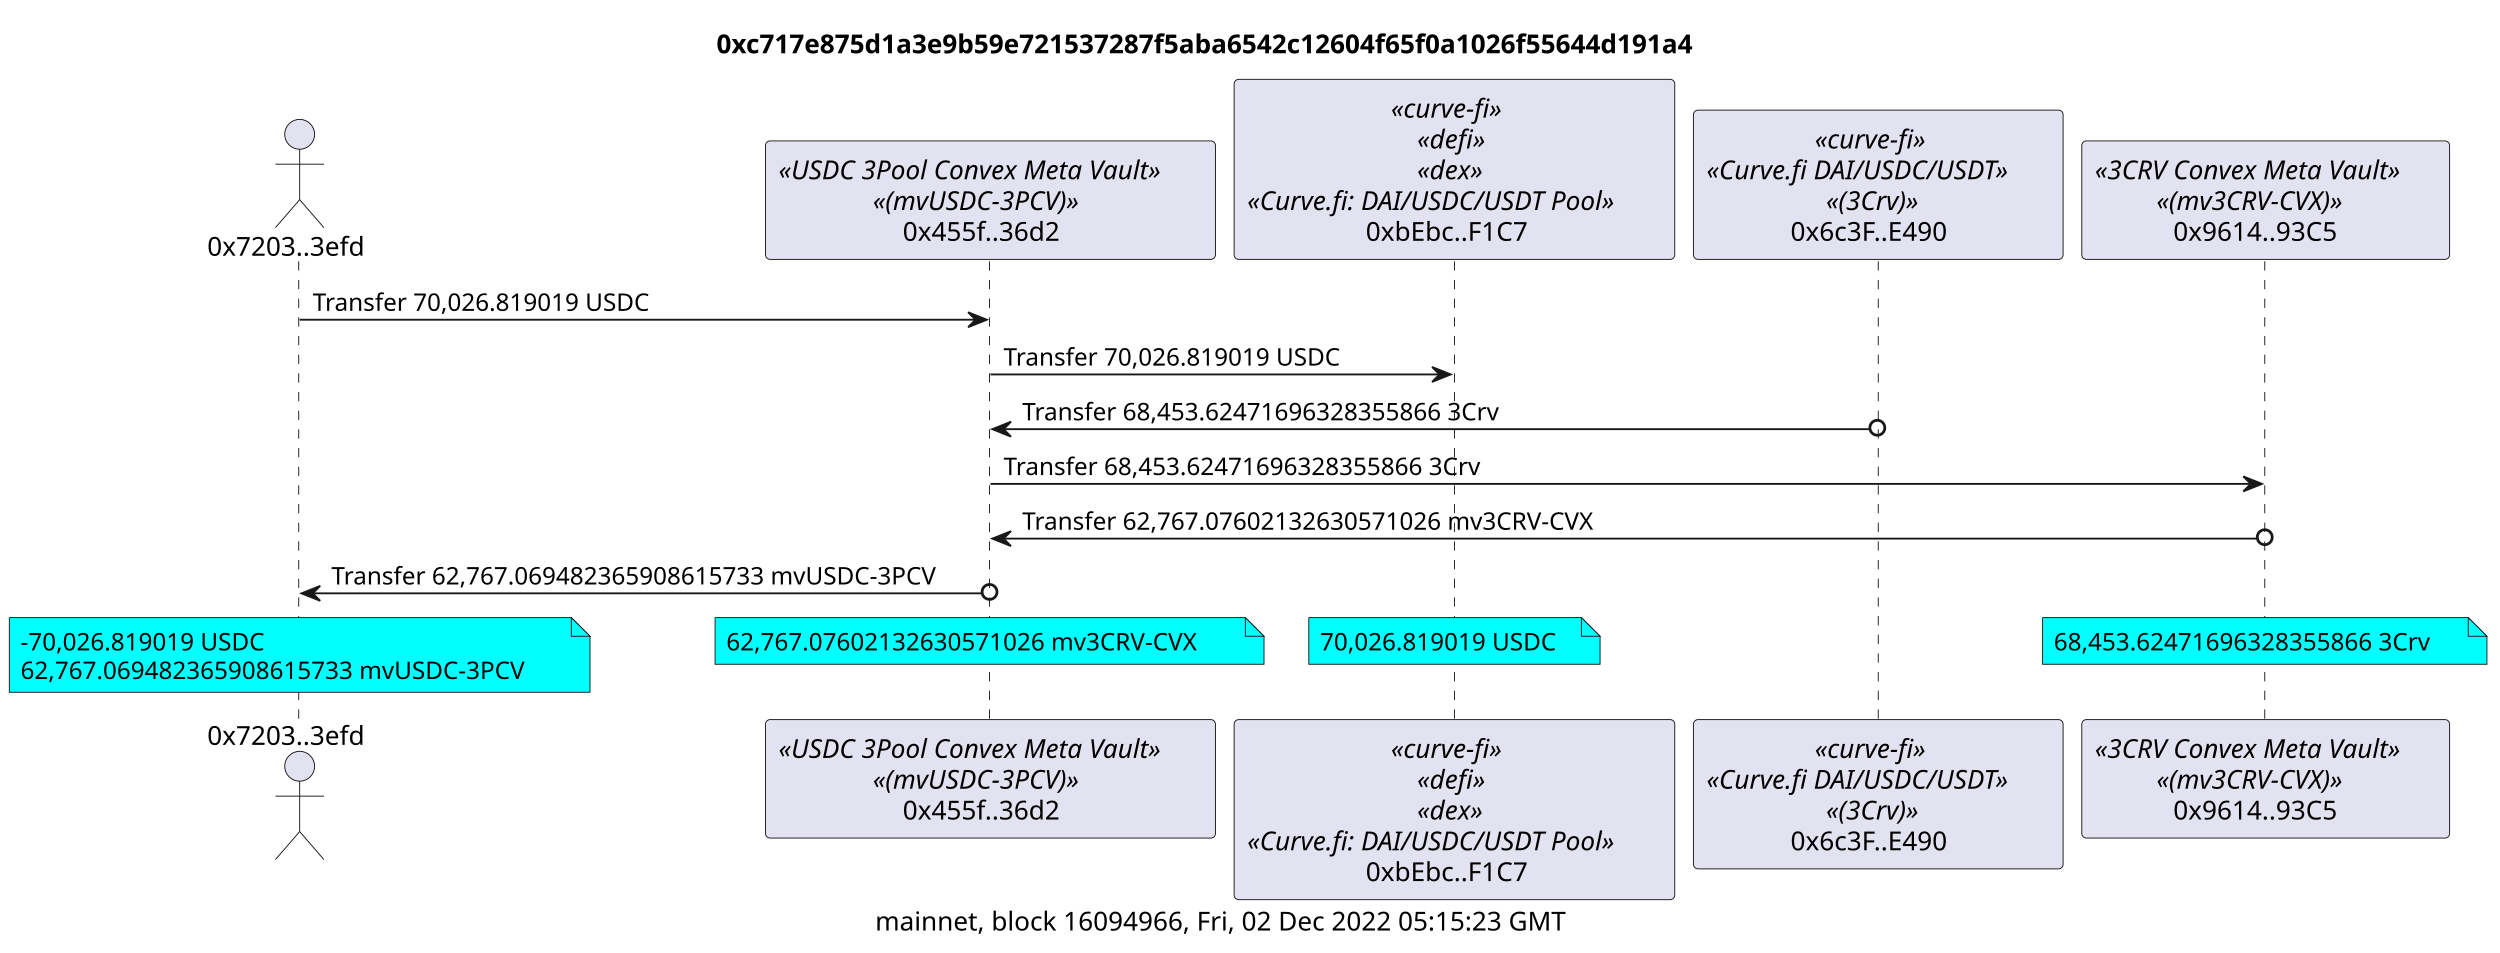
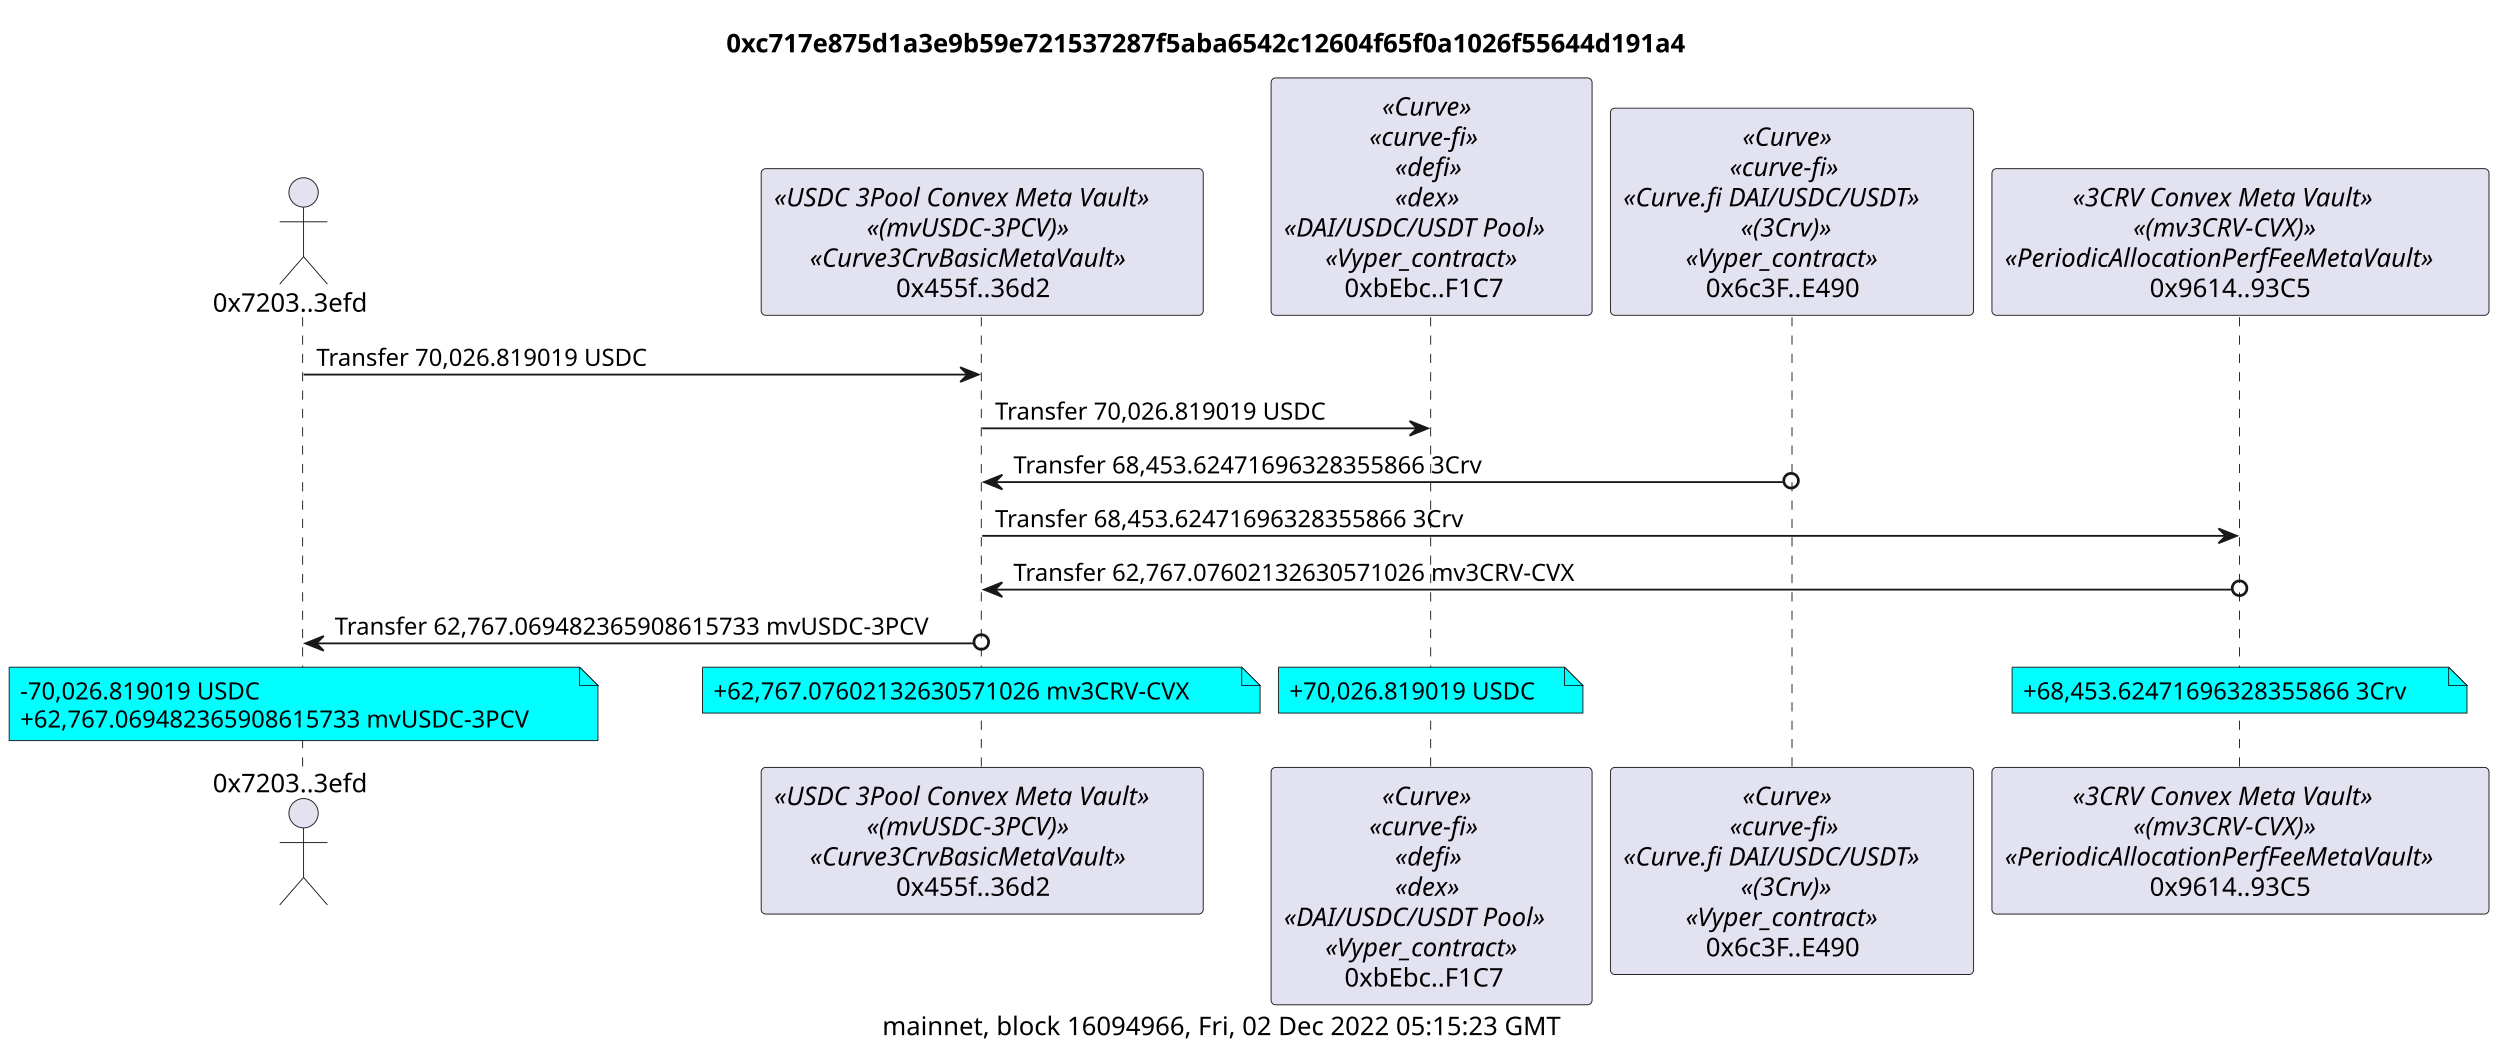
- <svg xmlns="http://www.w3.org/2000/svg" contentStyleType="text/css" height="510px" preserveAspectRatio="none" style="width:1339px;height:510px;background:#FFFFFF;" version="1.1" viewBox="0 0 1339 510" width="1339px" zoomAndPan="magnify">
+ <svg xmlns="http://www.w3.org/2000/svg" contentStyleType="text/css" height="576px" preserveAspectRatio="none" style="width:1363px;height:576px;background:#FFFFFF;" version="1.1" viewBox="0 0 1363 576" width="1363px" zoomAndPan="magnify">
  <defs />
  <g>
-     <text fill="#000000" font-family="sans-serif" font-size="14" font-weight="bold" lengthAdjust="spacing" textLength="569" x="383.75" y="28.535">0xc717e875d1a3e9b59e721537287f5aba6542c12604f65f0a1026f55644d191a4</text>
-     <text fill="#000000" font-family="sans-serif" font-size="14" lengthAdjust="spacing" textLength="399" x="468.75" y="498.391">mainnet, block 16094966, Fri, 02 Dec 2022 05:15:23 GMT</text>
-     <line style="stroke:#181818;stroke-width:0.5;stroke-dasharray:5.0,5.0;" x1="160" x2="160" y1="139.93" y2="386.414" />
-     <line style="stroke:#181818;stroke-width:0.5;stroke-dasharray:5.0,5.0;" x1="530" x2="530" y1="139.93" y2="386.414" />
-     <line style="stroke:#181818;stroke-width:0.5;stroke-dasharray:5.0,5.0;" x1="779" x2="779" y1="139.93" y2="386.414" />
-     <line style="stroke:#181818;stroke-width:0.5;stroke-dasharray:5.0,5.0;" x1="1006" x2="1006" y1="139.93" y2="386.414" />
-     <line style="stroke:#181818;stroke-width:0.5;stroke-dasharray:5.0,5.0;" x1="1213" x2="1213" y1="139.93" y2="386.414" />
-     <text fill="#000000" font-family="sans-serif" font-size="14" lengthAdjust="spacing" textLength="93" x="111" y="136.977">0x7203..3efd</text>
-     <ellipse cx="160.5" cy="71.941" fill="#E2E2F0" rx="8" ry="8" style="stroke:#181818;stroke-width:0.5;" />
-     <path d="M160.5,79.941 L160.5,106.941 M147.5,87.941 L173.5,87.941 M160.5,106.941 L147.5,121.941 M160.5,106.941 L173.5,121.941 " fill="none" style="stroke:#181818;stroke-width:0.5;" />
-     <text fill="#000000" font-family="sans-serif" font-size="14" lengthAdjust="spacing" textLength="93" x="111" y="398.949">0x7203..3efd</text>
-     <ellipse cx="160.5" cy="410.402" fill="#E2E2F0" rx="8" ry="8" style="stroke:#181818;stroke-width:0.5;" />
-     <path d="M160.5,418.402 L160.5,445.402 M147.5,426.402 L173.5,426.402 M160.5,445.402 L147.5,460.402 M160.5,445.402 L173.5,460.402 " fill="none" style="stroke:#181818;stroke-width:0.5;" />
-     <rect fill="#E2E2F0" height="63.465" rx="2.5" ry="2.5" style="stroke:#181818;stroke-width:0.5;" width="241" x="410" y="75.465" />
-     <text fill="#000000" font-family="sans-serif" font-size="14" font-style="italic" lengthAdjust="spacing" textLength="227" x="417" y="96">«USDC 3Pool Convex Meta Vault»</text>
-     <text fill="#000000" font-family="sans-serif" font-size="14" font-style="italic" lengthAdjust="spacing" textLength="126" x="467.5" y="112.488">«(mvUSDC-3PCV)»</text>
-     <text fill="#000000" font-family="sans-serif" font-size="14" lengthAdjust="spacing" textLength="94" x="483.5" y="128.977">0x455f..36d2</text>
-     <rect fill="#E2E2F0" height="63.465" rx="2.5" ry="2.5" style="stroke:#181818;stroke-width:0.5;" width="241" x="410" y="385.414" />
-     <text fill="#000000" font-family="sans-serif" font-size="14" font-style="italic" lengthAdjust="spacing" textLength="227" x="417" y="405.949">«USDC 3Pool Convex Meta Vault»</text>
-     <text fill="#000000" font-family="sans-serif" font-size="14" font-style="italic" lengthAdjust="spacing" textLength="126" x="467.5" y="422.438">«(mvUSDC-3PCV)»</text>
-     <text fill="#000000" font-family="sans-serif" font-size="14" lengthAdjust="spacing" textLength="94" x="483.5" y="438.926">0x455f..36d2</text>
-     <rect fill="#E2E2F0" height="96.441" rx="2.5" ry="2.5" style="stroke:#181818;stroke-width:0.5;" width="236" x="661" y="42.488" />
-     <text fill="#000000" font-family="sans-serif" font-size="14" font-style="italic" lengthAdjust="spacing" textLength="68" x="745" y="63.023">«curve-fi»</text>
-     <text fill="#000000" font-family="sans-serif" font-size="14" font-style="italic" lengthAdjust="spacing" textLength="40" x="759" y="79.512">«defi»</text>
-     <text fill="#000000" font-family="sans-serif" font-size="14" font-style="italic" lengthAdjust="spacing" textLength="40" x="759" y="96">«dex»</text>
-     <text fill="#000000" font-family="sans-serif" font-size="14" font-style="italic" lengthAdjust="spacing" textLength="222" x="668" y="112.488">«Curve.fi: DAI/USDC/USDT Pool»</text>
-     <text fill="#000000" font-family="sans-serif" font-size="14" lengthAdjust="spacing" textLength="95" x="731.5" y="128.977">0xbEbc..F1C7</text>
-     <rect fill="#E2E2F0" height="96.441" rx="2.5" ry="2.5" style="stroke:#181818;stroke-width:0.5;" width="236" x="661" y="385.414" />
-     <text fill="#000000" font-family="sans-serif" font-size="14" font-style="italic" lengthAdjust="spacing" textLength="68" x="745" y="405.949">«curve-fi»</text>
-     <text fill="#000000" font-family="sans-serif" font-size="14" font-style="italic" lengthAdjust="spacing" textLength="40" x="759" y="422.438">«defi»</text>
-     <text fill="#000000" font-family="sans-serif" font-size="14" font-style="italic" lengthAdjust="spacing" textLength="40" x="759" y="438.926">«dex»</text>
-     <text fill="#000000" font-family="sans-serif" font-size="14" font-style="italic" lengthAdjust="spacing" textLength="222" x="668" y="455.414">«Curve.fi: DAI/USDC/USDT Pool»</text>
-     <text fill="#000000" font-family="sans-serif" font-size="14" lengthAdjust="spacing" textLength="95" x="731.5" y="471.902">0xbEbc..F1C7</text>
-     <rect fill="#E2E2F0" height="79.953" rx="2.5" ry="2.5" style="stroke:#181818;stroke-width:0.5;" width="198" x="907" y="58.977" />
-     <text fill="#000000" font-family="sans-serif" font-size="14" font-style="italic" lengthAdjust="spacing" textLength="68" x="972" y="79.512">«curve-fi»</text>
-     <text fill="#000000" font-family="sans-serif" font-size="14" font-style="italic" lengthAdjust="spacing" textLength="184" x="914" y="96">«Curve.fi DAI/USDC/USDT»</text>
-     <text fill="#000000" font-family="sans-serif" font-size="14" font-style="italic" lengthAdjust="spacing" textLength="56" x="978" y="112.488">«(3Crv)»</text>
-     <text fill="#000000" font-family="sans-serif" font-size="14" lengthAdjust="spacing" textLength="94" x="959" y="128.977">0x6c3F..E490</text>
-     <rect fill="#E2E2F0" height="79.953" rx="2.5" ry="2.5" style="stroke:#181818;stroke-width:0.5;" width="198" x="907" y="385.414" />
-     <text fill="#000000" font-family="sans-serif" font-size="14" font-style="italic" lengthAdjust="spacing" textLength="68" x="972" y="405.949">«curve-fi»</text>
-     <text fill="#000000" font-family="sans-serif" font-size="14" font-style="italic" lengthAdjust="spacing" textLength="184" x="914" y="422.438">«Curve.fi DAI/USDC/USDT»</text>
-     <text fill="#000000" font-family="sans-serif" font-size="14" font-style="italic" lengthAdjust="spacing" textLength="56" x="978" y="438.926">«(3Crv)»</text>
-     <text fill="#000000" font-family="sans-serif" font-size="14" lengthAdjust="spacing" textLength="94" x="959" y="455.414">0x6c3F..E490</text>
-     <rect fill="#E2E2F0" height="63.465" rx="2.5" ry="2.5" style="stroke:#181818;stroke-width:0.5;" width="197" x="1115" y="75.465" />
-     <text fill="#000000" font-family="sans-serif" font-size="14" font-style="italic" lengthAdjust="spacing" textLength="183" x="1122" y="96">«3CRV Convex Meta Vault»</text>
-     <text fill="#000000" font-family="sans-serif" font-size="14" font-style="italic" lengthAdjust="spacing" textLength="117" x="1155" y="112.488">«(mv3CRV-CVX)»</text>
-     <text fill="#000000" font-family="sans-serif" font-size="14" lengthAdjust="spacing" textLength="99" x="1164" y="128.977">0x9614..93C5</text>
-     <rect fill="#E2E2F0" height="63.465" rx="2.5" ry="2.5" style="stroke:#181818;stroke-width:0.5;" width="197" x="1115" y="385.414" />
-     <text fill="#000000" font-family="sans-serif" font-size="14" font-style="italic" lengthAdjust="spacing" textLength="183" x="1122" y="405.949">«3CRV Convex Meta Vault»</text>
-     <text fill="#000000" font-family="sans-serif" font-size="14" font-style="italic" lengthAdjust="spacing" textLength="117" x="1155" y="422.438">«(mv3CRV-CVX)»</text>
-     <text fill="#000000" font-family="sans-serif" font-size="14" lengthAdjust="spacing" textLength="99" x="1164" y="438.926">0x9614..93C5</text>
-     <polygon fill="#181818" points="518.5,167.24,528.5,171.24,518.5,175.24,522.5,171.24" style="stroke:#181818;stroke-width:1.0;" />
-     <line style="stroke:#181818;stroke-width:1.0;" x1="160.5" x2="524.5" y1="171.24" y2="171.24" />
-     <text fill="#000000" font-family="sans-serif" font-size="13" lengthAdjust="spacing" textLength="191" x="167.5" y="166.498">Transfer 70,026.819019 USDC</text>
-     <polygon fill="#181818" points="767,196.551,777,200.551,767,204.551,771,200.551" style="stroke:#181818;stroke-width:1.0;" />
-     <line style="stroke:#181818;stroke-width:1.0;" x1="530.5" x2="773" y1="200.551" y2="200.551" />
-     <text fill="#000000" font-family="sans-serif" font-size="13" lengthAdjust="spacing" textLength="191" x="537.5" y="195.809">Transfer 70,026.819019 USDC</text>
-     <polygon fill="#181818" points="541.5,225.861,531.5,229.861,541.5,233.861,537.5,229.861" style="stroke:#181818;stroke-width:1.0;" />
-     <ellipse cx="1005.5" cy="229.111" fill="none" rx="4" ry="4" style="stroke:#181818;stroke-width:1.5;" />
-     <line style="stroke:#181818;stroke-width:1.0;" x1="535.5" x2="1001" y1="229.861" y2="229.861" />
-     <text fill="#000000" font-family="sans-serif" font-size="13" lengthAdjust="spacing" textLength="273" x="547.5" y="225.119">Transfer 68,453.62471696328355866 3Crv</text>
-     <polygon fill="#181818" points="1201.5,255.172,1211.5,259.172,1201.5,263.172,1205.5,259.172" style="stroke:#181818;stroke-width:1.0;" />
-     <line style="stroke:#181818;stroke-width:1.0;" x1="530.5" x2="1207.5" y1="259.172" y2="259.172" />
-     <text fill="#000000" font-family="sans-serif" font-size="13" lengthAdjust="spacing" textLength="273" x="537.5" y="254.43">Transfer 68,453.62471696328355866 3Crv</text>
-     <polygon fill="#181818" points="541.5,284.482,531.5,288.482,541.5,292.482,537.5,288.482" style="stroke:#181818;stroke-width:1.0;" />
-     <ellipse cx="1213" cy="287.732" fill="none" rx="4" ry="4" style="stroke:#181818;stroke-width:1.5;" />
-     <line style="stroke:#181818;stroke-width:1.0;" x1="535.5" x2="1208.5" y1="288.482" y2="288.482" />
-     <text fill="#000000" font-family="sans-serif" font-size="13" lengthAdjust="spacing" textLength="329" x="547.5" y="283.74">Transfer 62,767.07602132630571026 mv3CRV-CVX</text>
-     <polygon fill="#181818" points="171.5,313.793,161.5,317.793,171.5,321.793,167.5,317.793" style="stroke:#181818;stroke-width:1.0;" />
-     <ellipse cx="530" cy="317.043" fill="none" rx="4" ry="4" style="stroke:#181818;stroke-width:1.5;" />
-     <line style="stroke:#181818;stroke-width:1.0;" x1="165.5" x2="525.5" y1="317.793" y2="317.793" />
-     <text fill="#000000" font-family="sans-serif" font-size="13" lengthAdjust="spacing" textLength="346" x="177.5" y="313.051">Transfer 62,767.069482365908615733 mvUSDC-3PCV</text>
-     <path d="M5,330.793 L5,370.793 L316,370.793 L316,340.793 L306,330.793 L5,330.793 " fill="#00FFFF" style="stroke:#181818;stroke-width:0.5;" />
-     <path d="M306,330.793 L306,340.793 L316,340.793 L306,330.793 " fill="#00FFFF" style="stroke:#181818;stroke-width:0.5;" />
-     <text fill="#000000" font-family="sans-serif" font-size="13" lengthAdjust="spacing" textLength="143" x="11" y="348.361">-70,026.819019 USDC</text>
-     <text fill="#000000" font-family="sans-serif" font-size="13" lengthAdjust="spacing" textLength="290" x="11" y="363.672">62,767.069482365908615733 mvUSDC-3PCV</text>
-     <path d="M383,330.793 L383,355.793 L677,355.793 L677,340.793 L667,330.793 L383,330.793 " fill="#00FFFF" style="stroke:#181818;stroke-width:0.5;" />
-     <path d="M667,330.793 L667,340.793 L677,340.793 L667,330.793 " fill="#00FFFF" style="stroke:#181818;stroke-width:0.5;" />
-     <text fill="#000000" font-family="sans-serif" font-size="13" lengthAdjust="spacing" textLength="273" x="389" y="348.361">62,767.07602132630571026 mv3CRV-CVX</text>
-     <path d="M701,330.793 L701,355.793 L857,355.793 L857,340.793 L847,330.793 L701,330.793 " fill="#00FFFF" style="stroke:#181818;stroke-width:0.5;" />
-     <path d="M847,330.793 L847,340.793 L857,340.793 L847,330.793 " fill="#00FFFF" style="stroke:#181818;stroke-width:0.5;" />
-     <text fill="#000000" font-family="sans-serif" font-size="13" lengthAdjust="spacing" textLength="135" x="707" y="348.361">70,026.819019 USDC</text>
-     <path d="M1094,330.793 L1094,355.793 L1332,355.793 L1332,340.793 L1322,330.793 L1094,330.793 " fill="#00FFFF" style="stroke:#181818;stroke-width:0.5;" />
-     <path d="M1322,330.793 L1322,340.793 L1332,340.793 L1322,330.793 " fill="#00FFFF" style="stroke:#181818;stroke-width:0.5;" />
-     <text fill="#000000" font-family="sans-serif" font-size="13" lengthAdjust="spacing" textLength="217" x="1100" y="348.361">68,453.62471696328355866 3Crv</text>
+     <text fill="#000000" font-family="sans-serif" font-size="14" font-weight="bold" lengthAdjust="spacing" textLength="569" x="396" y="28.535">0xc717e875d1a3e9b59e721537287f5aba6542c12604f65f0a1026f55644d191a4</text>
+     <text fill="#000000" font-family="sans-serif" font-size="14" lengthAdjust="spacing" textLength="399" x="481" y="564.344">mainnet, block 16094966, Fri, 02 Dec 2022 05:15:23 GMT</text>
+     <line style="stroke:#181818;stroke-width:0.5;stroke-dasharray:5.0,5.0;" x1="165" x2="165" y1="172.906" y2="419.391" />
+     <line style="stroke:#181818;stroke-width:0.5;stroke-dasharray:5.0,5.0;" x1="535" x2="535" y1="172.906" y2="419.391" />
+     <line style="stroke:#181818;stroke-width:0.5;stroke-dasharray:5.0,5.0;" x1="780" x2="780" y1="172.906" y2="419.391" />
+     <line style="stroke:#181818;stroke-width:0.5;stroke-dasharray:5.0,5.0;" x1="977" x2="977" y1="172.906" y2="419.391" />
+     <line style="stroke:#181818;stroke-width:0.5;stroke-dasharray:5.0,5.0;" x1="1221" x2="1221" y1="172.906" y2="419.391" />
+     <text fill="#000000" font-family="sans-serif" font-size="14" lengthAdjust="spacing" textLength="93" x="116" y="169.953">0x7203..3efd</text>
+     <ellipse cx="165.5" cy="104.918" fill="#E2E2F0" rx="8" ry="8" style="stroke:#181818;stroke-width:0.5;" />
+     <path d="M165.5,112.918 L165.5,139.918 M152.5,120.918 L178.5,120.918 M165.5,139.918 L152.5,154.918 M165.5,139.918 L178.5,154.918 " fill="none" style="stroke:#181818;stroke-width:0.5;" />
+     <text fill="#000000" font-family="sans-serif" font-size="14" lengthAdjust="spacing" textLength="93" x="116" y="431.926">0x7203..3efd</text>
+     <ellipse cx="165.5" cy="443.379" fill="#E2E2F0" rx="8" ry="8" style="stroke:#181818;stroke-width:0.5;" />
+     <path d="M165.5,451.379 L165.5,478.379 M152.5,459.379 L178.5,459.379 M165.5,478.379 L152.5,493.379 M165.5,478.379 L178.5,493.379 " fill="none" style="stroke:#181818;stroke-width:0.5;" />
+     <rect fill="#E2E2F0" height="79.953" rx="2.5" ry="2.5" style="stroke:#181818;stroke-width:0.5;" width="241" x="415" y="91.953" />
+     <text fill="#000000" font-family="sans-serif" font-size="14" font-style="italic" lengthAdjust="spacing" textLength="227" x="422" y="112.488">«USDC 3Pool Convex Meta Vault»</text>
+     <text fill="#000000" font-family="sans-serif" font-size="14" font-style="italic" lengthAdjust="spacing" textLength="126" x="472.5" y="128.977">«(mvUSDC-3PCV)»</text>
+     <text fill="#000000" font-family="sans-serif" font-size="14" font-style="italic" lengthAdjust="spacing" textLength="188" x="441.5" y="145.465">«Curve3CrvBasicMetaVault»</text>
+     <text fill="#000000" font-family="sans-serif" font-size="14" lengthAdjust="spacing" textLength="94" x="488.5" y="161.953">0x455f..36d2</text>
+     <rect fill="#E2E2F0" height="79.953" rx="2.5" ry="2.5" style="stroke:#181818;stroke-width:0.5;" width="241" x="415" y="418.391" />
+     <text fill="#000000" font-family="sans-serif" font-size="14" font-style="italic" lengthAdjust="spacing" textLength="227" x="422" y="438.926">«USDC 3Pool Convex Meta Vault»</text>
+     <text fill="#000000" font-family="sans-serif" font-size="14" font-style="italic" lengthAdjust="spacing" textLength="126" x="472.5" y="455.414">«(mvUSDC-3PCV)»</text>
+     <text fill="#000000" font-family="sans-serif" font-size="14" font-style="italic" lengthAdjust="spacing" textLength="188" x="441.5" y="471.902">«Curve3CrvBasicMetaVault»</text>
+     <text fill="#000000" font-family="sans-serif" font-size="14" lengthAdjust="spacing" textLength="94" x="488.5" y="488.391">0x455f..36d2</text>
+     <rect fill="#E2E2F0" height="129.418" rx="2.5" ry="2.5" style="stroke:#181818;stroke-width:0.5;" width="175" x="693" y="42.488" />
+     <text fill="#000000" font-family="sans-serif" font-size="14" font-style="italic" lengthAdjust="spacing" textLength="54" x="753.5" y="63.023">«Curve»</text>
+     <text fill="#000000" font-family="sans-serif" font-size="14" font-style="italic" lengthAdjust="spacing" textLength="68" x="746.5" y="79.512">«curve-fi»</text>
+     <text fill="#000000" font-family="sans-serif" font-size="14" font-style="italic" lengthAdjust="spacing" textLength="40" x="760.5" y="96">«defi»</text>
+     <text fill="#000000" font-family="sans-serif" font-size="14" font-style="italic" lengthAdjust="spacing" textLength="40" x="760.5" y="112.488">«dex»</text>
+     <text fill="#000000" font-family="sans-serif" font-size="14" font-style="italic" lengthAdjust="spacing" textLength="161" x="700" y="128.977">«DAI/USDC/USDT Pool»</text>
+     <text fill="#000000" font-family="sans-serif" font-size="14" font-style="italic" lengthAdjust="spacing" textLength="116" x="722.5" y="145.465">«Vyper_contract»</text>
+     <text fill="#000000" font-family="sans-serif" font-size="14" lengthAdjust="spacing" textLength="95" x="733" y="161.953">0xbEbc..F1C7</text>
+     <rect fill="#E2E2F0" height="129.418" rx="2.5" ry="2.5" style="stroke:#181818;stroke-width:0.5;" width="175" x="693" y="418.391" />
+     <text fill="#000000" font-family="sans-serif" font-size="14" font-style="italic" lengthAdjust="spacing" textLength="54" x="753.5" y="438.926">«Curve»</text>
+     <text fill="#000000" font-family="sans-serif" font-size="14" font-style="italic" lengthAdjust="spacing" textLength="68" x="746.5" y="455.414">«curve-fi»</text>
+     <text fill="#000000" font-family="sans-serif" font-size="14" font-style="italic" lengthAdjust="spacing" textLength="40" x="760.5" y="471.902">«defi»</text>
+     <text fill="#000000" font-family="sans-serif" font-size="14" font-style="italic" lengthAdjust="spacing" textLength="40" x="760.5" y="488.391">«dex»</text>
+     <text fill="#000000" font-family="sans-serif" font-size="14" font-style="italic" lengthAdjust="spacing" textLength="161" x="700" y="504.879">«DAI/USDC/USDT Pool»</text>
+     <text fill="#000000" font-family="sans-serif" font-size="14" font-style="italic" lengthAdjust="spacing" textLength="116" x="722.5" y="521.367">«Vyper_contract»</text>
+     <text fill="#000000" font-family="sans-serif" font-size="14" lengthAdjust="spacing" textLength="95" x="733" y="537.856">0xbEbc..F1C7</text>
+     <rect fill="#E2E2F0" height="112.93" rx="2.5" ry="2.5" style="stroke:#181818;stroke-width:0.5;" width="198" x="878" y="58.977" />
+     <text fill="#000000" font-family="sans-serif" font-size="14" font-style="italic" lengthAdjust="spacing" textLength="54" x="950" y="79.512">«Curve»</text>
+     <text fill="#000000" font-family="sans-serif" font-size="14" font-style="italic" lengthAdjust="spacing" textLength="68" x="943" y="96">«curve-fi»</text>
+     <text fill="#000000" font-family="sans-serif" font-size="14" font-style="italic" lengthAdjust="spacing" textLength="184" x="885" y="112.488">«Curve.fi DAI/USDC/USDT»</text>
+     <text fill="#000000" font-family="sans-serif" font-size="14" font-style="italic" lengthAdjust="spacing" textLength="56" x="949" y="128.977">«(3Crv)»</text>
+     <text fill="#000000" font-family="sans-serif" font-size="14" font-style="italic" lengthAdjust="spacing" textLength="116" x="919" y="145.465">«Vyper_contract»</text>
+     <text fill="#000000" font-family="sans-serif" font-size="14" lengthAdjust="spacing" textLength="94" x="930" y="161.953">0x6c3F..E490</text>
+     <rect fill="#E2E2F0" height="112.93" rx="2.5" ry="2.5" style="stroke:#181818;stroke-width:0.5;" width="198" x="878" y="418.391" />
+     <text fill="#000000" font-family="sans-serif" font-size="14" font-style="italic" lengthAdjust="spacing" textLength="54" x="950" y="438.926">«Curve»</text>
+     <text fill="#000000" font-family="sans-serif" font-size="14" font-style="italic" lengthAdjust="spacing" textLength="68" x="943" y="455.414">«curve-fi»</text>
+     <text fill="#000000" font-family="sans-serif" font-size="14" font-style="italic" lengthAdjust="spacing" textLength="184" x="885" y="471.902">«Curve.fi DAI/USDC/USDT»</text>
+     <text fill="#000000" font-family="sans-serif" font-size="14" font-style="italic" lengthAdjust="spacing" textLength="56" x="949" y="488.391">«(3Crv)»</text>
+     <text fill="#000000" font-family="sans-serif" font-size="14" font-style="italic" lengthAdjust="spacing" textLength="116" x="919" y="504.879">«Vyper_contract»</text>
+     <text fill="#000000" font-family="sans-serif" font-size="14" lengthAdjust="spacing" textLength="94" x="930" y="521.367">0x6c3F..E490</text>
+     <rect fill="#E2E2F0" height="79.953" rx="2.5" ry="2.5" style="stroke:#181818;stroke-width:0.5;" width="271" x="1086" y="91.953" />
+     <text fill="#000000" font-family="sans-serif" font-size="14" font-style="italic" lengthAdjust="spacing" textLength="183" x="1130" y="112.488">«3CRV Convex Meta Vault»</text>
+     <text fill="#000000" font-family="sans-serif" font-size="14" font-style="italic" lengthAdjust="spacing" textLength="117" x="1163" y="128.977">«(mv3CRV-CVX)»</text>
+     <text fill="#000000" font-family="sans-serif" font-size="14" font-style="italic" lengthAdjust="spacing" textLength="257" x="1093" y="145.465">«PeriodicAllocationPerfFeeMetaVault»</text>
+     <text fill="#000000" font-family="sans-serif" font-size="14" lengthAdjust="spacing" textLength="99" x="1172" y="161.953">0x9614..93C5</text>
+     <rect fill="#E2E2F0" height="79.953" rx="2.5" ry="2.5" style="stroke:#181818;stroke-width:0.5;" width="271" x="1086" y="418.391" />
+     <text fill="#000000" font-family="sans-serif" font-size="14" font-style="italic" lengthAdjust="spacing" textLength="183" x="1130" y="438.926">«3CRV Convex Meta Vault»</text>
+     <text fill="#000000" font-family="sans-serif" font-size="14" font-style="italic" lengthAdjust="spacing" textLength="117" x="1163" y="455.414">«(mv3CRV-CVX)»</text>
+     <text fill="#000000" font-family="sans-serif" font-size="14" font-style="italic" lengthAdjust="spacing" textLength="257" x="1093" y="471.902">«PeriodicAllocationPerfFeeMetaVault»</text>
+     <text fill="#000000" font-family="sans-serif" font-size="14" lengthAdjust="spacing" textLength="99" x="1172" y="488.391">0x9614..93C5</text>
+     <polygon fill="#181818" points="523.5,200.217,533.5,204.217,523.5,208.217,527.5,204.217" style="stroke:#181818;stroke-width:1.0;" />
+     <line style="stroke:#181818;stroke-width:1.0;" x1="165.5" x2="529.5" y1="204.217" y2="204.217" />
+     <text fill="#000000" font-family="sans-serif" font-size="13" lengthAdjust="spacing" textLength="191" x="172.5" y="199.475">Transfer 70,026.819019 USDC</text>
+     <polygon fill="#181818" points="768.5,229.527,778.5,233.527,768.5,237.527,772.5,233.527" style="stroke:#181818;stroke-width:1.0;" />
+     <line style="stroke:#181818;stroke-width:1.0;" x1="535.5" x2="774.5" y1="233.527" y2="233.527" />
+     <text fill="#000000" font-family="sans-serif" font-size="13" lengthAdjust="spacing" textLength="191" x="542.5" y="228.785">Transfer 70,026.819019 USDC</text>
+     <polygon fill="#181818" points="546.5,258.838,536.5,262.838,546.5,266.838,542.5,262.838" style="stroke:#181818;stroke-width:1.0;" />
+     <ellipse cx="976.5" cy="262.088" fill="none" rx="4" ry="4" style="stroke:#181818;stroke-width:1.5;" />
+     <line style="stroke:#181818;stroke-width:1.0;" x1="540.5" x2="972" y1="262.838" y2="262.838" />
+     <text fill="#000000" font-family="sans-serif" font-size="13" lengthAdjust="spacing" textLength="273" x="552.5" y="258.096">Transfer 68,453.62471696328355866 3Crv</text>
+     <polygon fill="#181818" points="1209.5,288.148,1219.5,292.148,1209.5,296.148,1213.5,292.148" style="stroke:#181818;stroke-width:1.0;" />
+     <line style="stroke:#181818;stroke-width:1.0;" x1="535.5" x2="1215.5" y1="292.148" y2="292.148" />
+     <text fill="#000000" font-family="sans-serif" font-size="13" lengthAdjust="spacing" textLength="273" x="542.5" y="287.406">Transfer 68,453.62471696328355866 3Crv</text>
+     <polygon fill="#181818" points="546.5,317.459,536.5,321.459,546.5,325.459,542.5,321.459" style="stroke:#181818;stroke-width:1.0;" />
+     <ellipse cx="1221" cy="320.709" fill="none" rx="4" ry="4" style="stroke:#181818;stroke-width:1.5;" />
+     <line style="stroke:#181818;stroke-width:1.0;" x1="540.5" x2="1216.5" y1="321.459" y2="321.459" />
+     <text fill="#000000" font-family="sans-serif" font-size="13" lengthAdjust="spacing" textLength="329" x="552.5" y="316.717">Transfer 62,767.07602132630571026 mv3CRV-CVX</text>
+     <polygon fill="#181818" points="176.5,346.769,166.5,350.769,176.5,354.769,172.5,350.769" style="stroke:#181818;stroke-width:1.0;" />
+     <ellipse cx="535" cy="350.019" fill="none" rx="4" ry="4" style="stroke:#181818;stroke-width:1.5;" />
+     <line style="stroke:#181818;stroke-width:1.0;" x1="170.5" x2="530.5" y1="350.769" y2="350.769" />
+     <text fill="#000000" font-family="sans-serif" font-size="13" lengthAdjust="spacing" textLength="346" x="182.5" y="346.027">Transfer 62,767.069482365908615733 mvUSDC-3PCV</text>
+     <path d="M5,363.769 L5,403.769 L326,403.769 L326,373.769 L316,363.769 L5,363.769 " fill="#00FFFF" style="stroke:#181818;stroke-width:0.5;" />
+     <path d="M316,363.769 L316,373.769 L326,373.769 L316,363.769 " fill="#00FFFF" style="stroke:#181818;stroke-width:0.5;" />
+     <text fill="#000000" font-family="sans-serif" font-size="13" lengthAdjust="spacing" textLength="143" x="11" y="381.338">-70,026.819019 USDC</text>
+     <text fill="#000000" font-family="sans-serif" font-size="13" lengthAdjust="spacing" textLength="300" x="11" y="396.648">+62,767.069482365908615733 mvUSDC-3PCV</text>
+     <path d="M383,363.769 L383,388.769 L687,388.769 L687,373.769 L677,363.769 L383,363.769 " fill="#00FFFF" style="stroke:#181818;stroke-width:0.5;" />
+     <path d="M677,363.769 L677,373.769 L687,373.769 L677,363.769 " fill="#00FFFF" style="stroke:#181818;stroke-width:0.5;" />
+     <text fill="#000000" font-family="sans-serif" font-size="13" lengthAdjust="spacing" textLength="283" x="389" y="381.338">+62,767.07602132630571026 mv3CRV-CVX</text>
+     <path d="M697,363.769 L697,388.769 L863,388.769 L863,373.769 L853,363.769 L697,363.769 " fill="#00FFFF" style="stroke:#181818;stroke-width:0.5;" />
+     <path d="M853,363.769 L853,373.769 L863,373.769 L853,363.769 " fill="#00FFFF" style="stroke:#181818;stroke-width:0.5;" />
+     <text fill="#000000" font-family="sans-serif" font-size="13" lengthAdjust="spacing" textLength="145" x="703" y="381.338">+70,026.819019 USDC</text>
+     <path d="M1097,363.769 L1097,388.769 L1345,388.769 L1345,373.769 L1335,363.769 L1097,363.769 " fill="#00FFFF" style="stroke:#181818;stroke-width:0.5;" />
+     <path d="M1335,363.769 L1335,373.769 L1345,373.769 L1335,363.769 " fill="#00FFFF" style="stroke:#181818;stroke-width:0.5;" />
+     <text fill="#000000" font-family="sans-serif" font-size="13" lengthAdjust="spacing" textLength="227" x="1103" y="381.338">+68,453.62471696328355866 3Crv</text>
  </g>
</svg>
